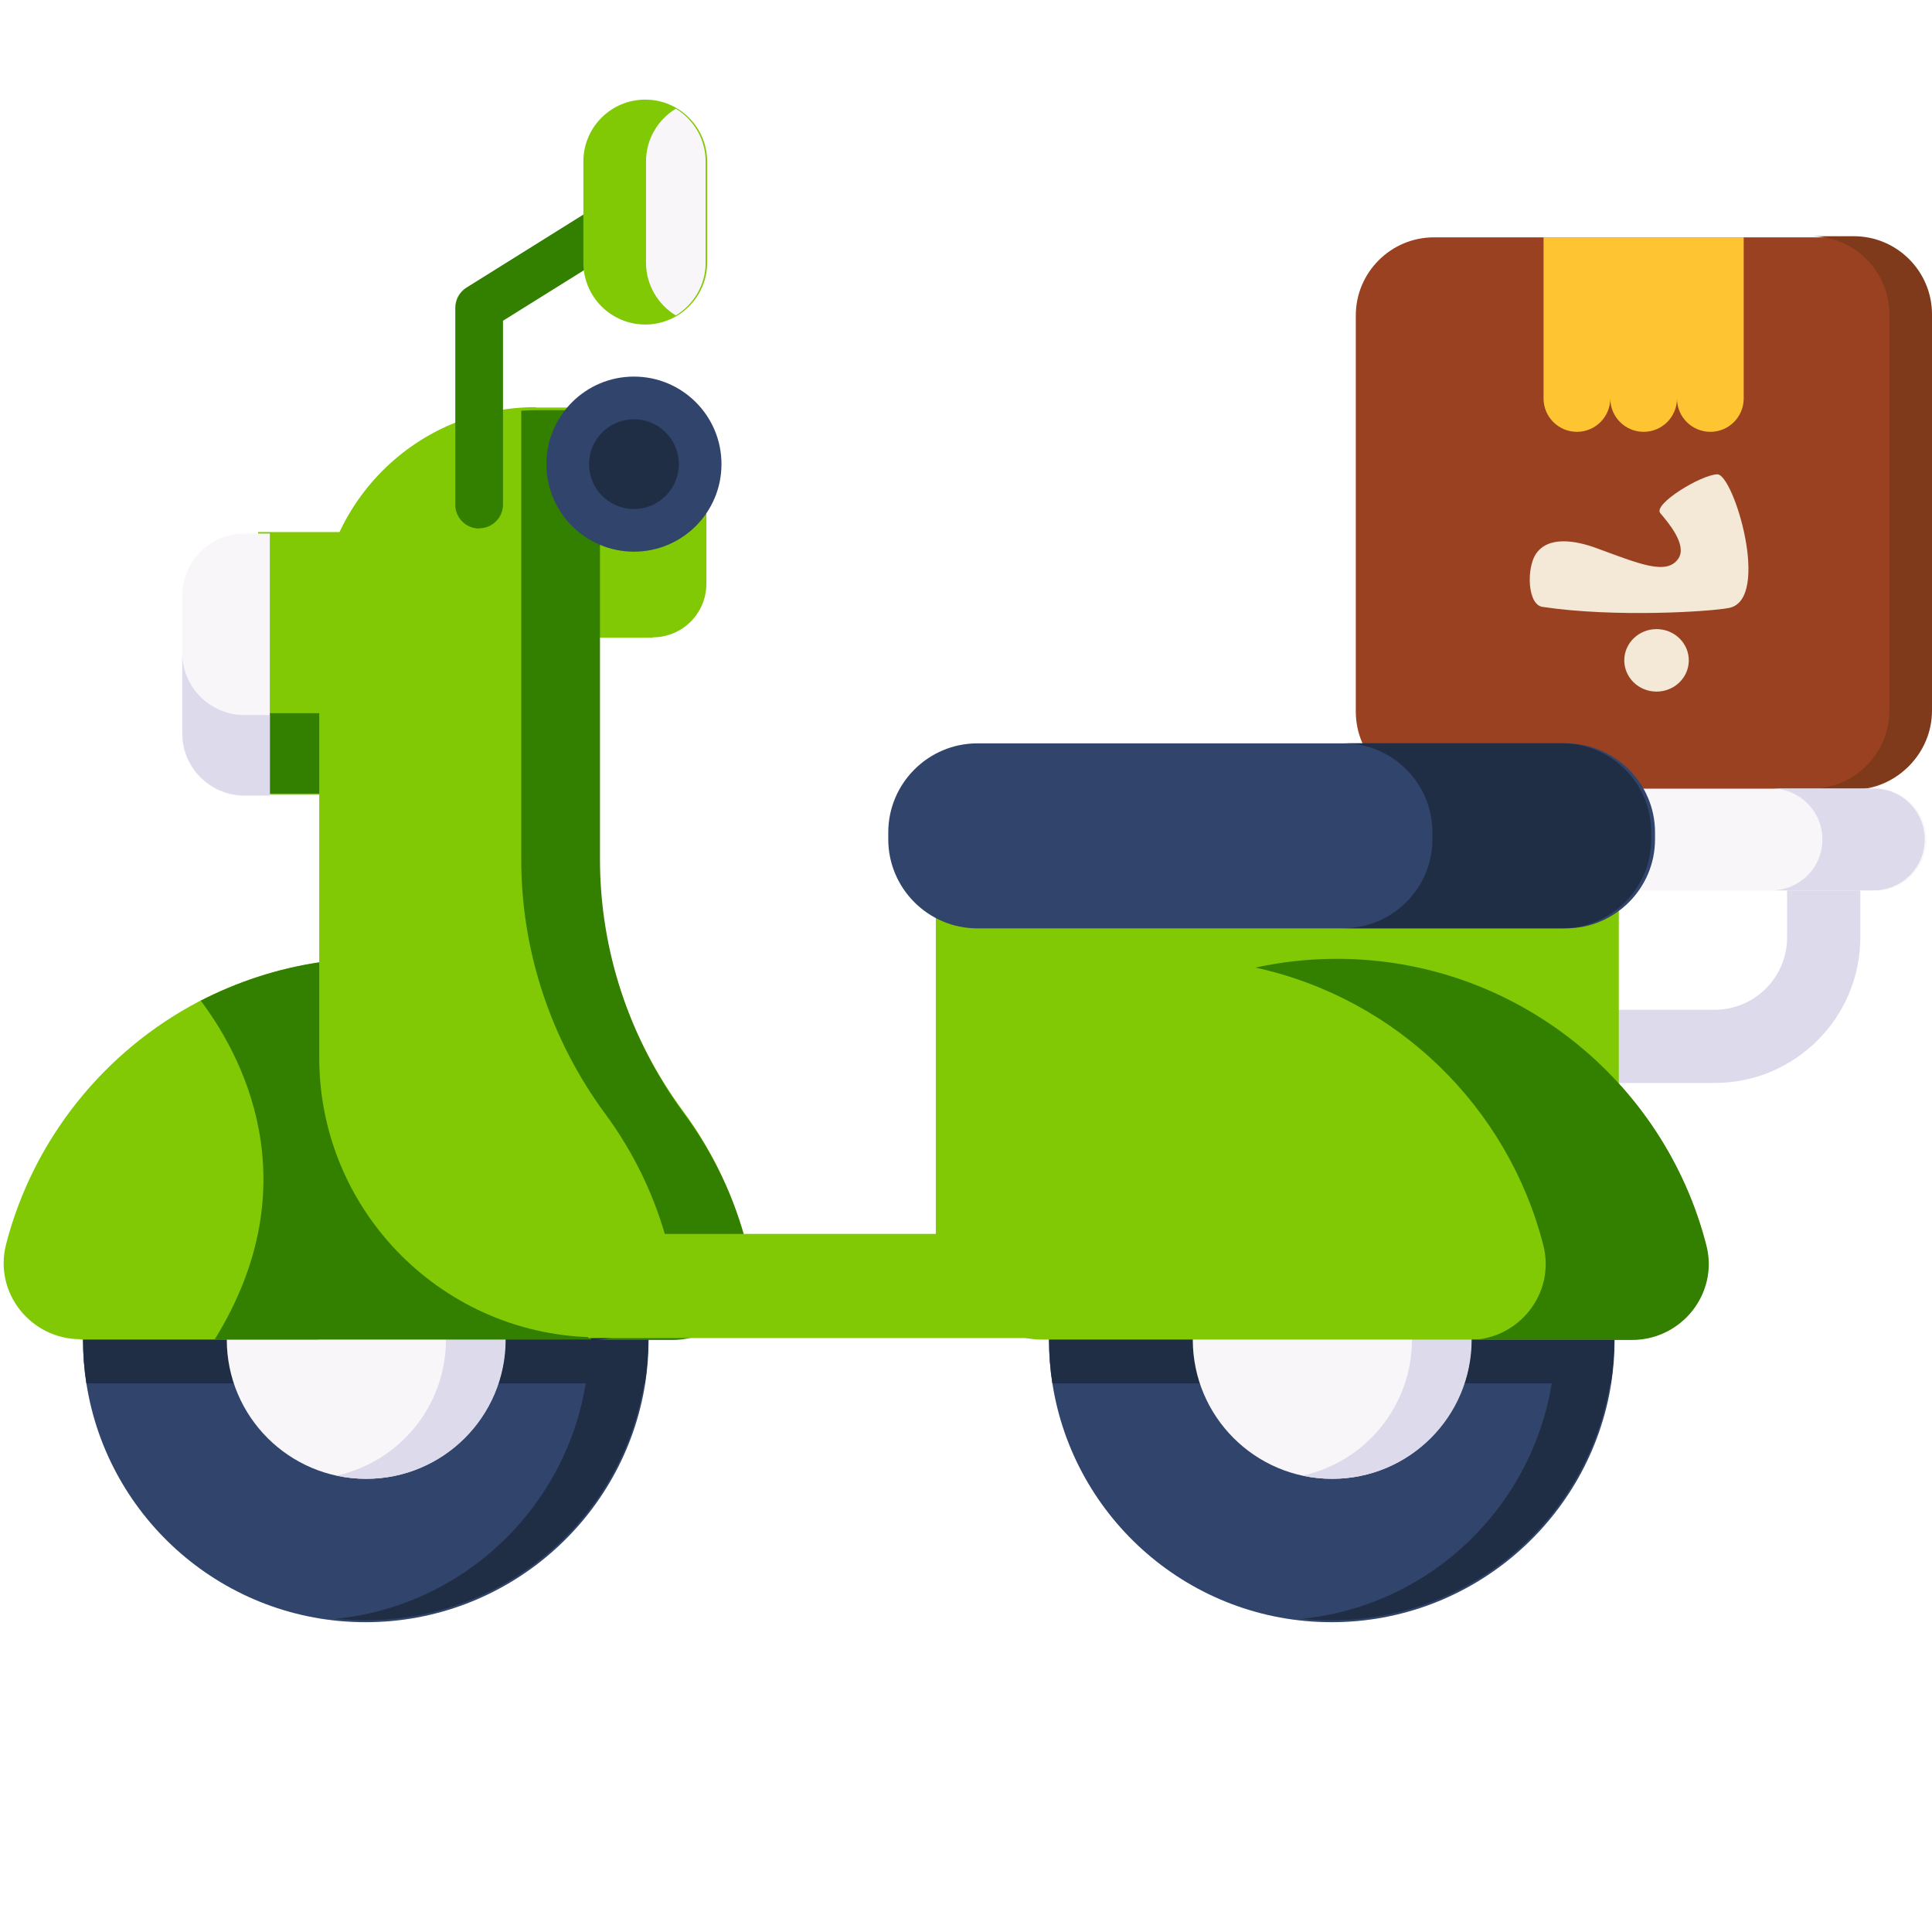
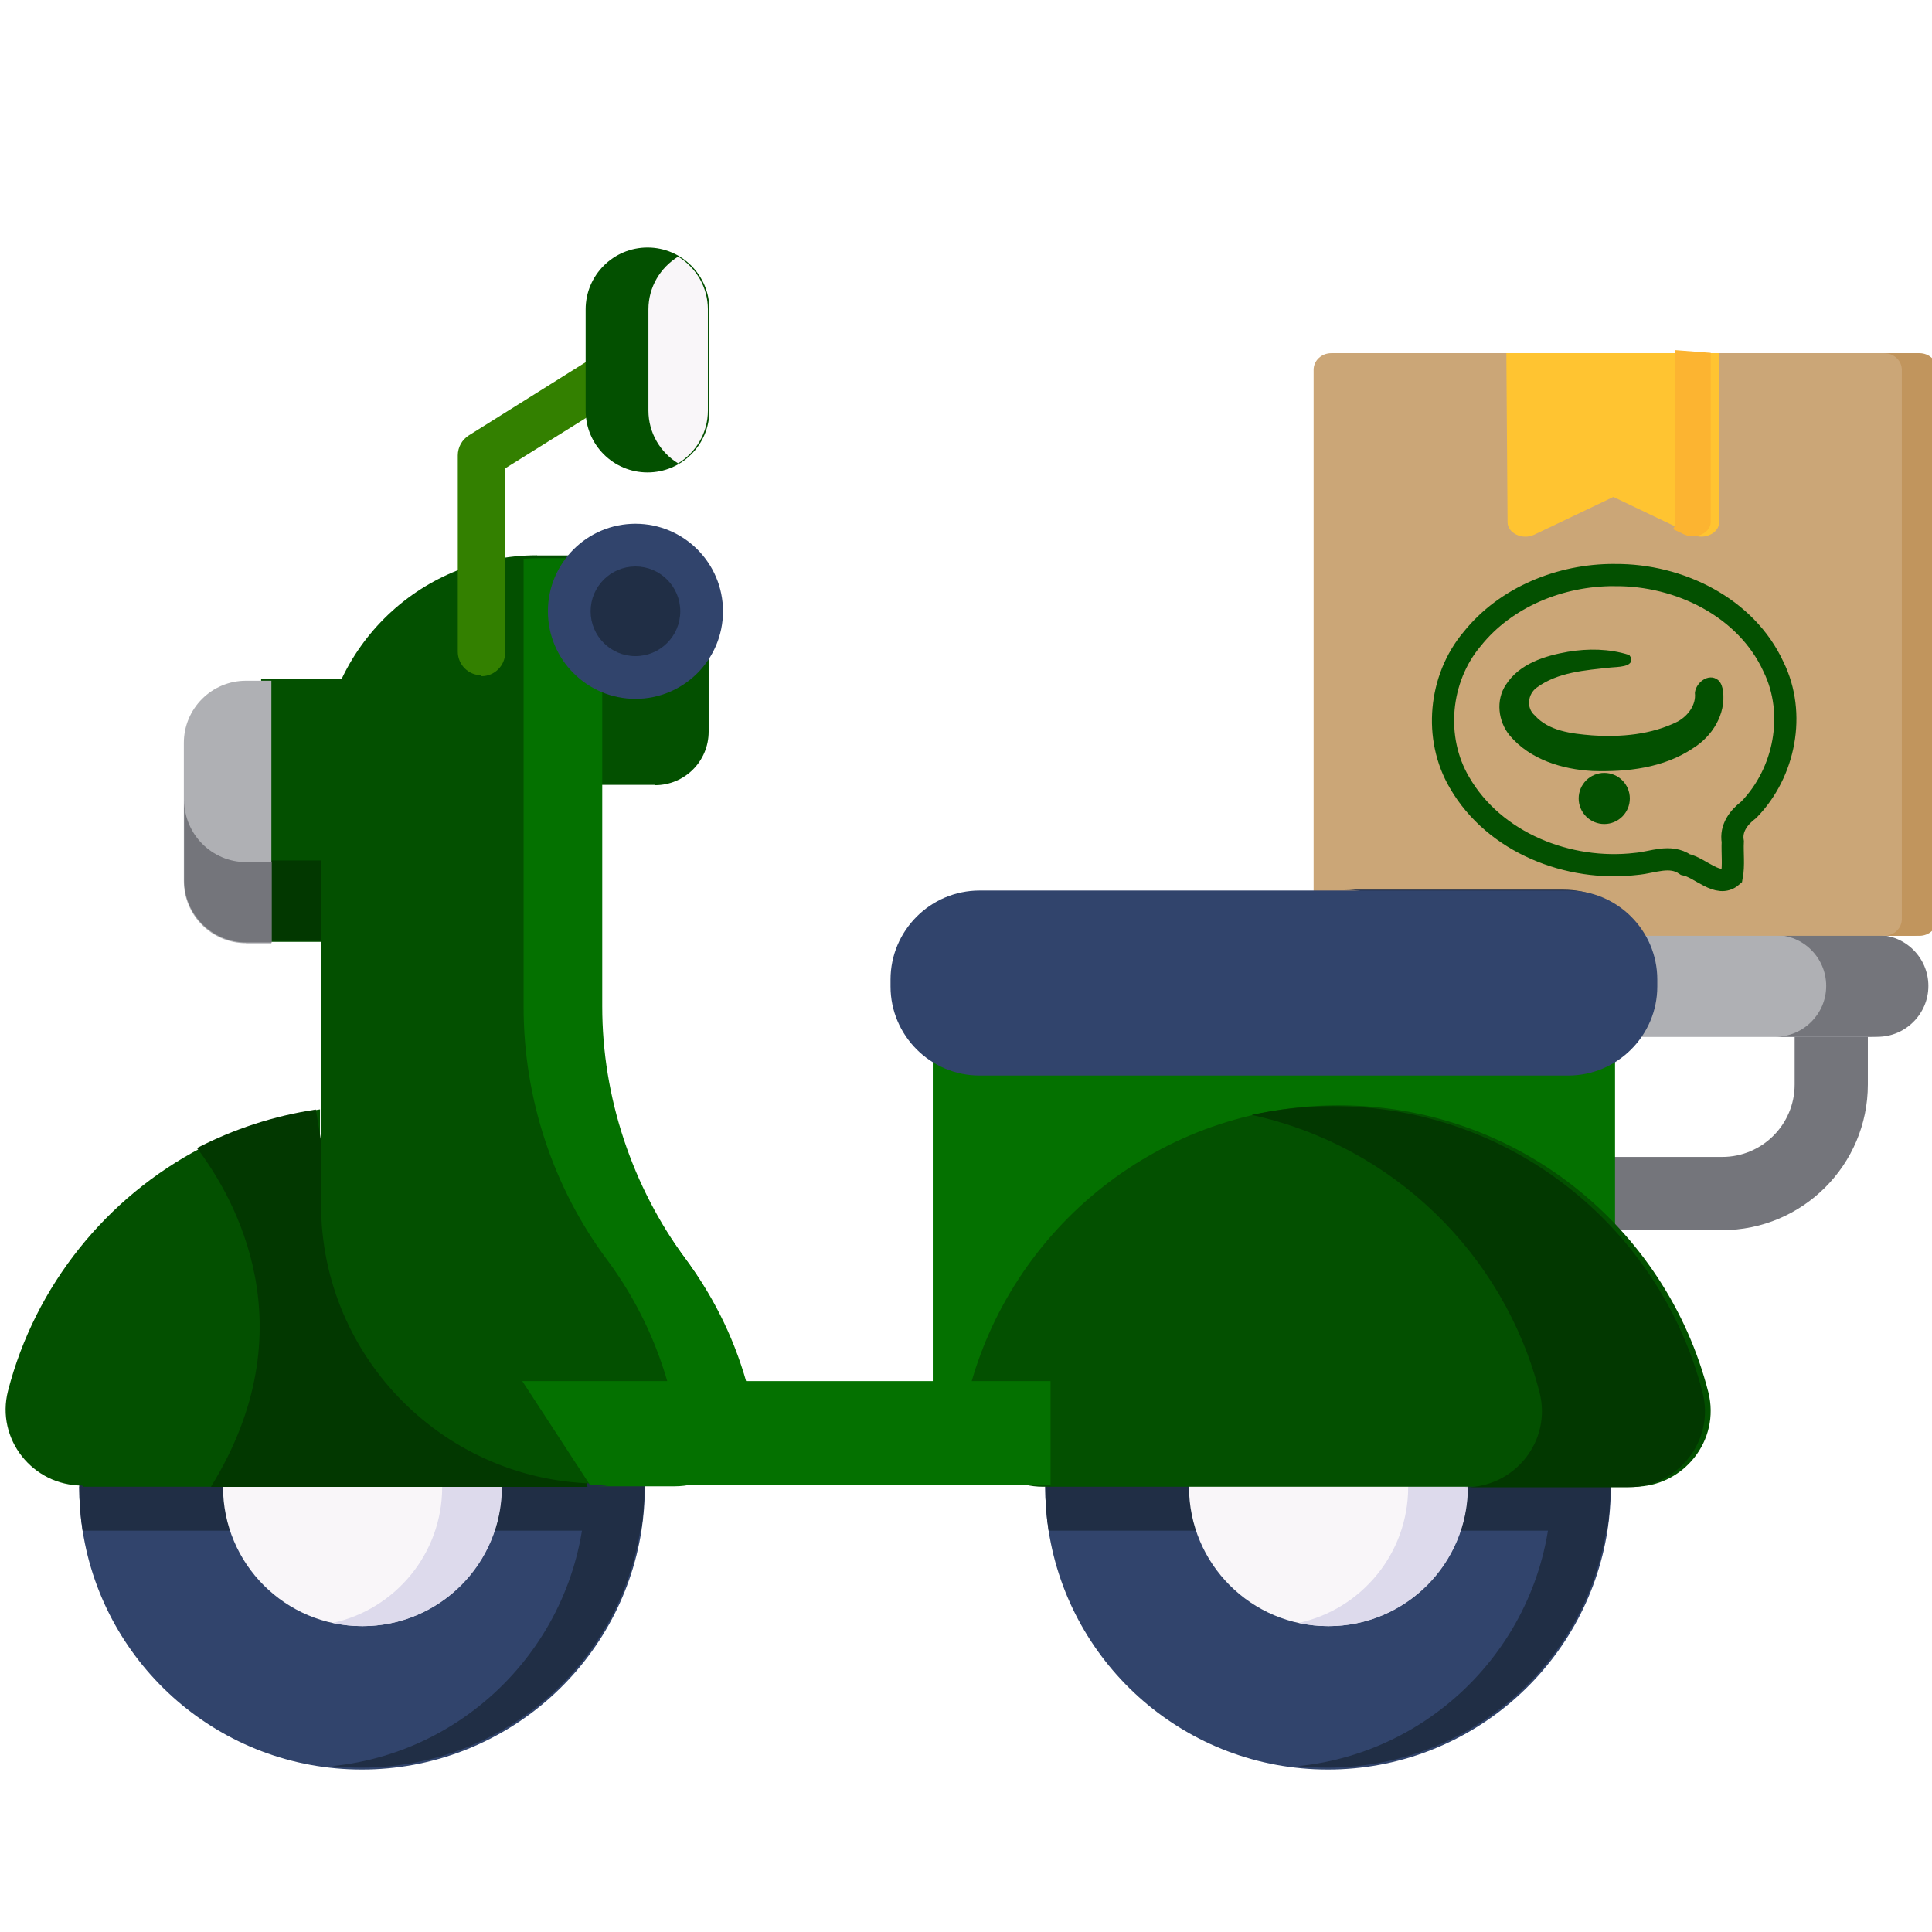
- <svg xmlns="http://www.w3.org/2000/svg" width="512" height="512" enable-background="new 0 0 512 512" version="1.1" viewBox="0 0 512 512">
-   <g transform="matrix(-1 0 0 1 513 0)">
+ <svg xmlns="http://www.w3.org/2000/svg" width="128" height="128" enable-background="new 0 0 512 512" version="1.1" viewBox="0 0 128 128">
+   <g transform="matrix(-.25 0 0 .25 128 9.76)">
    <path d="m235 355c0 3.94-0.301 7.82-0.892 11.6-5.58 35.9-36.6 63.3-74 63.3s-68.5-27.5-74.1-63.3c-0.591-3.78-0.892-7.66-0.892-11.6 0-41.4 33.6-75 74.9-75 41.4 1e-3 74.9 33.6 74.9 75z" fill="#31446c" />
    <path d="m235 355c0 3.94-0.301 7.82-0.892 11.6h-148c-0.591-3.78-0.892-7.66-0.892-11.6 0-41.4 33.6-75 74.9-75 41.4 1e-3 74.9 33.6 74.9 75z" fill="#202e45" />
    <path d="m168 429c-2.55 0.262-5.13 0.398-7.74 0.398-41.4 0-74.9-33.5-74.9-74.9s33.5-75 74.9-75c2.62 0 5.2 0.136 7.74 0.398-37.8 3.87-67.2 35.8-67.2 74.6s29.5 70.7 67.2 74.5z" fill="#202e45" />
    <circle cx="160" cy="355" r="36.9" fill="#f9f6f9" />
    <path d="m123 355c0 20.4 16.5 36.9 36.9 36.9 2.72 0 5.37-0.291 7.92-0.853-16.6-3.62-29-18.4-29-36s12.4-32.4 29-36.1c-2.55-0.562-5.2-0.853-7.92-0.853-20.4-1e-3 -36.9 16.5-36.9 36.9z" fill="#dddaec" />
  </g>
-   <g transform="matrix(-1 0 0 1 513 0)">
+   <g transform="matrix(-.25 0 0 .25 128 9.76)">
    <path d="m491 355c0 3.94-0.301 7.82-0.892 11.6-5.58 35.9-36.6 63.3-74 63.3s-68.5-27.5-74.1-63.3c-0.591-3.78-0.892-7.66-0.892-11.6 0-41.4 33.6-75 74.9-75 41.4 1e-3 74.9 33.6 74.9 75z" fill="#31446c" />
    <path d="m491 355c0 3.94-0.301 7.82-0.892 11.6h-148c-0.591-3.78-0.892-7.66-0.892-11.6 0-41.4 33.6-75 74.9-75 41.4 1e-3 74.9 33.6 74.9 75z" fill="#202e45" />
    <path d="m424 429c-2.55 0.262-5.13 0.398-7.74 0.398-41.4 0-74.9-33.5-74.9-74.9s33.5-75 74.9-75c2.62 0 5.2 0.136 7.74 0.398-37.8 3.87-67.2 35.8-67.2 74.6s29.5 70.7 67.2 74.5z" fill="#202e45" />
    <circle cx="416" cy="355" r="36.9" fill="#f9f6f9" />
    <path d="m379 355c0 20.4 16.5 36.9 36.9 36.9 2.72 0 5.37-0.291 7.92-0.853-16.6-3.62-29-18.4-29-36s12.4-32.4 29-36.1c-2.55-0.562-5.2-0.853-7.92-0.853-20.4-1e-3 -36.9 16.5-36.9 36.9z" fill="#dddaec" />
  </g>
-   <path d="m21.4 355h63v-99.9c-11.2 1.68-21.8 5.2-31.5 10.2-25.1 13.1-44.1 36.5-51.3 64.5-3.27 12.8 6.57 25.1 19.7 25.1z" fill="#da4a54" style="fill:#80c904" />
-   <path d="m418 287h36.4c21.3 0 38.6-17.3 38.6-38.6v-25.3h-19.4v25.3c0 10.6-8.61 19.2-19.2 19.2h-36.4v19.4z" fill="#dddaec" />
-   <path d="m429 233h-181v121h181z" fill="#c63d4f" style="fill:#80c904" />
-   <path d="m276 355c-13.2 0-23-12.4-19.7-25.1 11.2-43.6 50.8-75.9 97.9-75.9s86.7 32.3 97.9 75.9c3.27 12.8-6.57 25.1-19.7 25.1z" fill="#da4a54" style="fill:#80c904" />
-   <path d="m109 141h-40.6v69.6h40.6z" fill="#da4a54" style="fill:#80c904" />
-   <g transform="matrix(-1 0 0 1 513 0)" fill="#c63d4f" style="fill:#338000">
-     <path d="m404 189h40.6v21.3h-40.6z" style="fill:#338000" />
-     <path d="m104 330c-3.27 12.8 6.57 25.1 19.7 25.1h-43.2c-13.2 0-23-12.4-19.7-25.1 11.2-43.6 50.8-75.9 97.9-75.9 7.42 0 14.6 0.795 21.6 2.32-37.3 8.11-66.9 36.8-76.3 73.6z" style="fill:#338000" />
-     <path d="m456 355h-99.7l5.96-22.9 58.3-30.5 7.74-46.6c11.2 1.68 21.8 5.2 31.5 10.2-10.2 13.5-29.6 47.8-3.74 89.7z" style="fill:#338000" />
+   <path d="m5.5 98.5h15.7v-25c-2.8 0.42-5.45 1.3-7.87 2.55-6.27 3.27-11 9.12-12.8 16.1-0.817 3.2 1.64 6.27 4.92 6.27z" fill="#da4a54" style="fill:#035000;stroke-width:.25" />
+   <path d="m105 81.5h9.1c5.32 0 9.65-4.32 9.65-9.65v-6.32h-4.85v6.32c0 2.65-2.15 4.8-4.8 4.8h-9.1z" fill="#dddaec" style="fill:#74757b;stroke-width:.25" />
+   <path d="m107 68h-45.2v30.2h45.2z" fill="#c63d4f" style="fill:#047100;stroke-width:.25" />
+   <path d="m69.1 98.5c-3.3 0-5.75-3.1-4.92-6.27 2.8-10.9 12.7-19 24.5-19 11.8 0 21.7 8.07 24.5 19 0.817 3.2-1.64 6.27-4.92 6.27z" fill="#da4a54" style="fill:#035000;stroke-width:.25" />
+   <path d="m27.4 45h-10.1v17.4h10.1z" fill="#da4a54" style="fill:#035000;stroke-width:.25" />
+   <g transform="matrix(-.25 0 0 .25 128 9.76)" fill="#c63d4f" style="fill:#023800">
+     <path d="m404 189h40.6v21.3h-40.6z" style="fill:#023800" />
+     <path d="m104 330c-3.27 12.8 6.57 25.1 19.7 25.1h-43.2c-13.2 0-23-12.4-19.7-25.1 11.2-43.6 50.8-75.9 97.9-75.9 7.42 0 14.6 0.795 21.6 2.32-37.3 8.11-66.9 36.8-76.3 73.6z" style="fill:#023800" />
+     <path d="m456 355h-99.7l5.96-22.9 58.3-30.5 7.74-46.6c11.2 1.68 21.8 5.2 31.5 10.2-10.2 13.5-29.6 47.8-3.74 89.7z" style="fill:#023800" />
  </g>
-   <path d="m64.8 211h6.71v-69.6h-6.71c-9.11 0-16.5 7.39-16.5 16.5v36.6c0 9.11 7.39 16.5 16.5 16.5z" fill="#f9f6f9" />
-   <path d="m48.3 173v21.3c0 9.11 7.39 16.5 16.5 16.5h6.71v-21.3h-6.71c-9.11 0-16.5-7.39-16.5-16.5z" fill="#dddaec" />
-   <path d="m380 62.9h111c11.4 0 20.7 9.28 20.7 20.7v105c0 11.4-9.28 20.7-20.7 20.7h-111c-11.4 0-20.7-9.28-20.7-20.7v-105c0-11.4 9.28-20.7 20.7-20.7z" fill="#ffc250" style="fill:#9a4121" />
-   <path d="m480 209h11.3c11.4 0 20.7-9.28 20.7-20.7v-105c0-11.4-9.28-20.7-20.7-20.7h-11.3c11.4 0 20.7 9.28 20.7 20.7v105c-1e-3 11.4-9.28 20.7-20.7 20.7z" fill="#ebb044" style="fill:#7e3a1a" />
-   <g transform="matrix(-1 0 0 1 513 0)">
-     <path d="m50.9 62.9v42.7c0 4.88 3.96 8.84 8.84 8.84s8.84-3.96 8.84-8.84c0 4.88 3.96 8.84 8.84 8.84s8.84-3.96 8.84-8.84c0 4.88 3.96 8.84 8.84 8.84 4.88 0 8.84-3.96 8.84-8.84v-42.7z" fill="#f9f6f9" style="fill:#ffc431" />
+   <path d="m16.3 62.5h1.68v-17.4h-1.68c-2.28 0-4.12 1.85-4.12 4.12v9.15c0 2.28 1.85 4.12 4.12 4.12z" fill="#f9f6f9" style="fill:#afb0b4;stroke-width:.25" />
+   <path d="m12.2 53v5.32c0 2.28 1.85 4.12 4.12 4.12h1.68v-5.32h-1.68c-2.28 0-4.12-1.85-4.12-4.12z" fill="#dddaec" style="fill:#74757b;stroke-width:.25" />
+   <path d="m43.4 52h-5.77v-15h5.77c1.97 0 3.55 1.59 3.55 3.55v7.92c2.58e-4 1.97-1.59 3.55-3.55 3.55z" fill="#c63d4f" style="fill:#035000;stroke-width:.25" />
+   <path d="m35.6 36.8h4.17v29.7c0 6.07 1.97 12 5.57 16.8 1.9 2.57 3.32 5.52 4.15 8.72 0.817 3.2-1.64 6.27-4.92 6.27h-4.8c-10.2 0-18.5-8.3-18.5-18.5v-28.7c-2.49e-4 -7.92 6.42-14.3 14.3-14.3z" fill="#da4a54" style="fill:#035000;stroke-width:.25" />
+   <path d="m44.4 92.2c0.817 3.2-1.64 6.27-4.92 6.27h5.22c3.3 0 5.75-3.1 4.92-6.27-0.817-3.2-2.24-6.15-4.15-8.72-3.6-4.87-5.57-10.8-5.57-16.8v-29.7h-4.17c-0.35 0-0.695 0.012-1.04 0.036v29.7c0 6.07 1.97 12 5.57 16.8 1.9 2.57 3.32 5.52 4.15 8.72z" fill="#c63d4f" style="fill:#047100;stroke-width:.25" />
+   <path d="m124 68.7h-19.5v-6.75h19.5c1.86 0 3.37 1.51 3.37 3.37 0 1.86-1.51 3.37-3.37 3.37z" fill="#f9f6f9" style="fill:#afb0b4;stroke-width:.25" />
+   <path d="m120 67.7c-0.607 0.61-1.45 0.99-2.38 0.99h6.77c0.93 0 1.77-0.377 2.38-0.99 0.61-0.607 0.99-1.45 0.99-2.38 0-1.86-1.51-3.37-3.37-3.37h-6.77c1.86 0 3.37 1.51 3.37 3.37 0 0.932-0.377 1.77-0.987 2.38z" fill="#dddaec" style="fill:#74757b;stroke-width:.25" />
+   <circle transform="scale(-1,1)" cx="-42.1" cy="40.5" r="5.8" fill="#31446c" style="stroke-width:.25" />
+   <circle transform="scale(-1,1)" cx="-42.1" cy="40.5" r="2.97" fill="#202e45" style="stroke-width:.25" />
+   <path d="m34.6 91.5h35v6.9h-30.5z" fill="#da4a54" style="fill:#047100;stroke-width:.25" />
+   <path d="m31.9 44.8c0.87 0 1.57-0.705 1.57-1.57v-12.2l9.57-5.97c0.737-0.46 0.962-1.43 0.5-2.17-0.46-0.737-1.43-0.962-2.17-0.5l-10.3 6.45c-0.46 0.287-0.74 0.792-0.74 1.33v13c-2.58e-4 0.87 0.705 1.57 1.57 1.57z" fill="#c63d4f" style="fill:#338000;stroke-width:.25" />
+   <path d="m42.9 16.4c2.27 0 4.1 1.84 4.1 4.1v6.7c0 2.27-1.84 4.1-4.1 4.1-2.27 0-4.1-1.84-4.1-4.1v-6.7c0-2.27 1.84-4.1 4.1-4.1z" fill="#da4a54" style="fill:#035000;stroke-width:.25" />
+   <path d="m46.9 20.5v6.7c0 1.49-0.792 2.77-1.97 3.5-1.18-0.722-1.97-2.02-1.97-3.5v-6.7c0-1.49 0.792-2.77 1.97-3.5 1.18 0.722 1.97 2.02 1.97 3.5z" fill="#f9f6f9" style="stroke-width:.25" />
+   <path d="m88.1 23.4h38.6c0.645 0 1.17 0.494 1.17 1.1v36.4c0 0.608-0.523 1.1-1.17 1.1l-19.8 5.28e-4 -18.7-5.28e-4c-0.645 0-1.17-0.494-1.17-1.1v-36.4c-1.4e-4 -0.608 0.523-1.1 1.17-1.1z" fill="#fddd85" style="fill:#cba677;stroke-width:.139" />
+   <path d="m126 60.9v-36.4c0-0.608-0.523-1.1-1.17-1.1h2.34c0.646 0 1.17 0.494 1.17 1.1v36.4c0 0.608-0.523 1.1-1.17 1.1h-2.34c0.645 0 1.17-0.494 1.17-1.1z" fill="#fdd042" style="fill:#c1955d;stroke-width:.139" />
+   <path d="m99.8 23.4h14.1v11.2c0 0.715-0.977 1.2-1.77 0.824l-5.24-2.5-5.24 2.5c-0.79 0.378-1.77-0.107-1.77-0.821z" fill="#f2c127" style="fill:#ffc431;stroke-width:.124" />
+   <path d="m111 34.6v-11.4l2.34 0.178v11.2c0 0.715-0.977 1.2-1.77 0.824l-0.728-0.347c0.101-0.139 0.16-0.301 0.16-0.477z" fill="#e1a527" style="fill:#fcb431;stroke-width:.124" />
+   <path d="m107 38.1c4.24-0.036 8.69 2.13 10.5 6.08 1.52 3.1 0.751 7.01-1.63 9.46-0.68 0.514-1.22 1.23-1.07 2.12-0.036 0.765 0.076 1.55-0.063 2.3-0.906 0.787-2.08-0.577-3.08-0.782-1.02-0.699-2.16-0.132-3.26-0.041-4.46 0.527-9.39-1.39-11.7-5.39-1.74-2.95-1.36-6.9 0.835-9.51 2.24-2.8 5.87-4.25 9.41-4.24z" style="fill:none;stroke-width:1.47;stroke:#035000" />
+   <g transform="matrix(.18 0 0 .18 52.9 33.1)">
+     <g transform="matrix(2.6 0 0 2.6 9047 -3e3)" style="fill:#035000;shape-inside:url(#rect3271);stroke-width:.426;stroke:#035000;white-space:pre" aria-label="ب">
+       <path d="m-3349 1181c0.407 3.15-1.49 6.18-4.11 7.8-4.11 2.78-9.26 3.35-14.1 3.19-4.23-0.23-8.7-1.6-11.5-4.92-1.57-1.9-1.93-4.78-0.523-6.87 1.86-2.9 5.39-3.98 8.6-4.54 2.81-0.47 5.74-0.435 8.47 0.422 0.883 1.2-1.7 1.18-2.48 1.26-3.63 0.393-7.54 0.646-10.6 2.88-1.43 1.02-1.69 3.18-0.332 4.37 2.07 2.3 5.36 2.66 8.27 2.9 4.17 0.286 8.53-0.1 12.3-1.99 1.52-0.849 2.76-2.47 2.57-4.29 0.123-1.23 1.68-2.51 2.82-1.62 0.402 0.348 0.536 0.892 0.615 1.39z" style="fill:#035000;stroke-width:.55;stroke:#035000" />
+     </g>
+     <path d="m306 110a9.41 9.41 0 0 1-9.41 9.41 9.41 9.41 0 0 1-9.42-9.41 9.41 9.41 0 0 1 9.42-9.41 9.41 9.41 0 0 1 9.41 9.41z" style="fill:#035000;paint-order:markers fill stroke" />
  </g>
-   <path d="m173 169h-23.1v-60.2h23.1c7.87 0 14.2 6.38 14.2 14.2v31.7c1e-3 7.87-6.38 14.2-14.2 14.2z" fill="#c63d4f" style="fill:#80c904" />
-   <path d="m142 108h16.7v119c0 24.3 7.9 47.9 22.3 67.4 7.6 10.3 13.3 22.1 16.6 34.9 3.27 12.8-6.56 25.1-19.7 25.1h-19.2c-40.9 0-74.1-33.2-74.1-74.1v-115c-1e-3 -31.7 25.7-57.4 57.4-57.4z" fill="#da4a54" style="fill:#80c904" />
-   <path d="m177 330c3.27 12.8-6.56 25.1-19.7 25.1h20.9c13.2 0 23-12.4 19.7-25.1-3.27-12.8-8.97-24.6-16.6-34.9-14.4-19.5-22.3-43.1-22.3-67.4v-119h-16.7c-1.4 0-2.78 0.048-4.16 0.145v119c0 24.3 7.9 47.9 22.3 67.4 7.6 10.3 13.3 22.1 16.6 34.9z" fill="#c63d4f" style="fill:#338000" />
-   <path d="m497 236h-77.9v-27h77.9c7.46 0 13.5 6.04 13.5 13.5s-6.04 13.5-13.5 13.5z" fill="#f9f6f9" />
-   <path d="m479 232c-2.43 2.44-5.81 3.96-9.54 3.96h27.1c3.72 0 7.1-1.51 9.54-3.96 2.44-2.43 3.96-5.81 3.96-9.54 0-7.45-6.04-13.5-13.5-13.5h-27.1c7.45 0 13.5 6.05 13.5 13.5 0 3.73-1.51 7.1-3.95 9.54z" fill="#dddaec" />
-   <circle transform="scale(-1,1)" cx="-168" cy="123" r="23.2" fill="#31446c" />
-   <circle transform="scale(-1,1)" cx="-168" cy="123" r="11.9" fill="#202e45" />
-   <path d="m259 197h156c13 0 23.6 10.6 23.6 23.6v1.83c0 13-10.6 23.6-23.6 23.6h-156c-13 0-23.6-10.6-23.6-23.6v-1.83c1e-3 -13 10.6-23.6 23.6-23.6z" fill="#31446c" />
-   <path d="m356 246h58c13 0 23.6-10.6 23.6-23.6v-1.83c0-13-10.6-23.6-23.6-23.6h-58c13 0 23.6 10.6 23.6 23.6v1.83c0 13-10.6 23.6-23.6 23.6z" fill="#202e45" />
-   <path d="m138 327h140v27.6h-122z" fill="#da4a54" style="fill:#80c904" />
-   <path d="m127 140c3.48 0 6.3-2.82 6.3-6.3v-48.7l38.3-23.9c2.95-1.84 3.85-5.73 2-8.68-1.84-2.95-5.73-3.85-8.68-2l-41.3 25.8c-1.84 1.15-2.96 3.17-2.96 5.34v52.2c-1e-3 3.48 2.82 6.3 6.3 6.3z" fill="#c63d4f" style="fill:#338000" />
-   <path d="m171 26.4c9.08 0 16.4 7.36 16.4 16.4v26.8c0 9.08-7.36 16.4-16.4 16.4-9.08 0-16.4-7.36-16.4-16.4v-26.8c0-9.08 7.36-16.4 16.4-16.4z" fill="#da4a54" style="fill:#80c904" />
-   <path d="m187 42.8v26.8c0 5.95-3.17 11.1-7.9 14-4.73-2.89-7.9-8.08-7.9-14v-26.8c0-5.95 3.17-11.1 7.9-14 4.73 2.89 7.9 8.08 7.9 14z" fill="#f9f6f9" />
-   <path d="m440 136c-2.02-2.37 10.8-10.2 15.1-10.3 4.35-0.07 14.3 33.1 3.16 35.4-4.76 0.979-30.3 2.62-49.5-0.272-4.02-0.604-4.21-10.3-1.75-14 3.3-4.97 10.8-3.49 15.9-1.63 11.4 4.16 18.8 7.43 21.9 2.79 2.37-3.62-2.8-9.61-4.82-12z" style="clip-rule:evenodd;fill-rule:evenodd;fill:#f4e8d7;image-rendering:optimizeQuality;shape-rendering:geometricPrecision" />
-   <ellipse cx="439" cy="175" rx="8.55" ry="8.28" style="clip-rule:evenodd;fill-rule:evenodd;fill:#f4e8d7;image-rendering:optimizeQuality;shape-rendering:geometricPrecision" />
+   <path d="m89.1 71.2h14.5c3.25 0 5.9-2.65 5.9-5.9v-0.457c0-3.25-2.65-5.9-5.9-5.9h-14.5c3.25 0 5.9 2.65 5.9 5.9v0.457c0 3.25-2.65 5.9-5.9 5.9z" fill="#202e45" style="stroke-width:.25" />
+   <path d="m64.9 59h39c3.25 0 5.9 2.65 5.9 5.9v0.457c0 3.25-2.65 5.9-5.9 5.9h-39c-3.25 0-5.9-2.65-5.9-5.9v-0.457c2.48e-4 -3.25 2.65-5.9 5.9-5.9z" fill="#31446c" style="stroke-width:.25" />
</svg>
